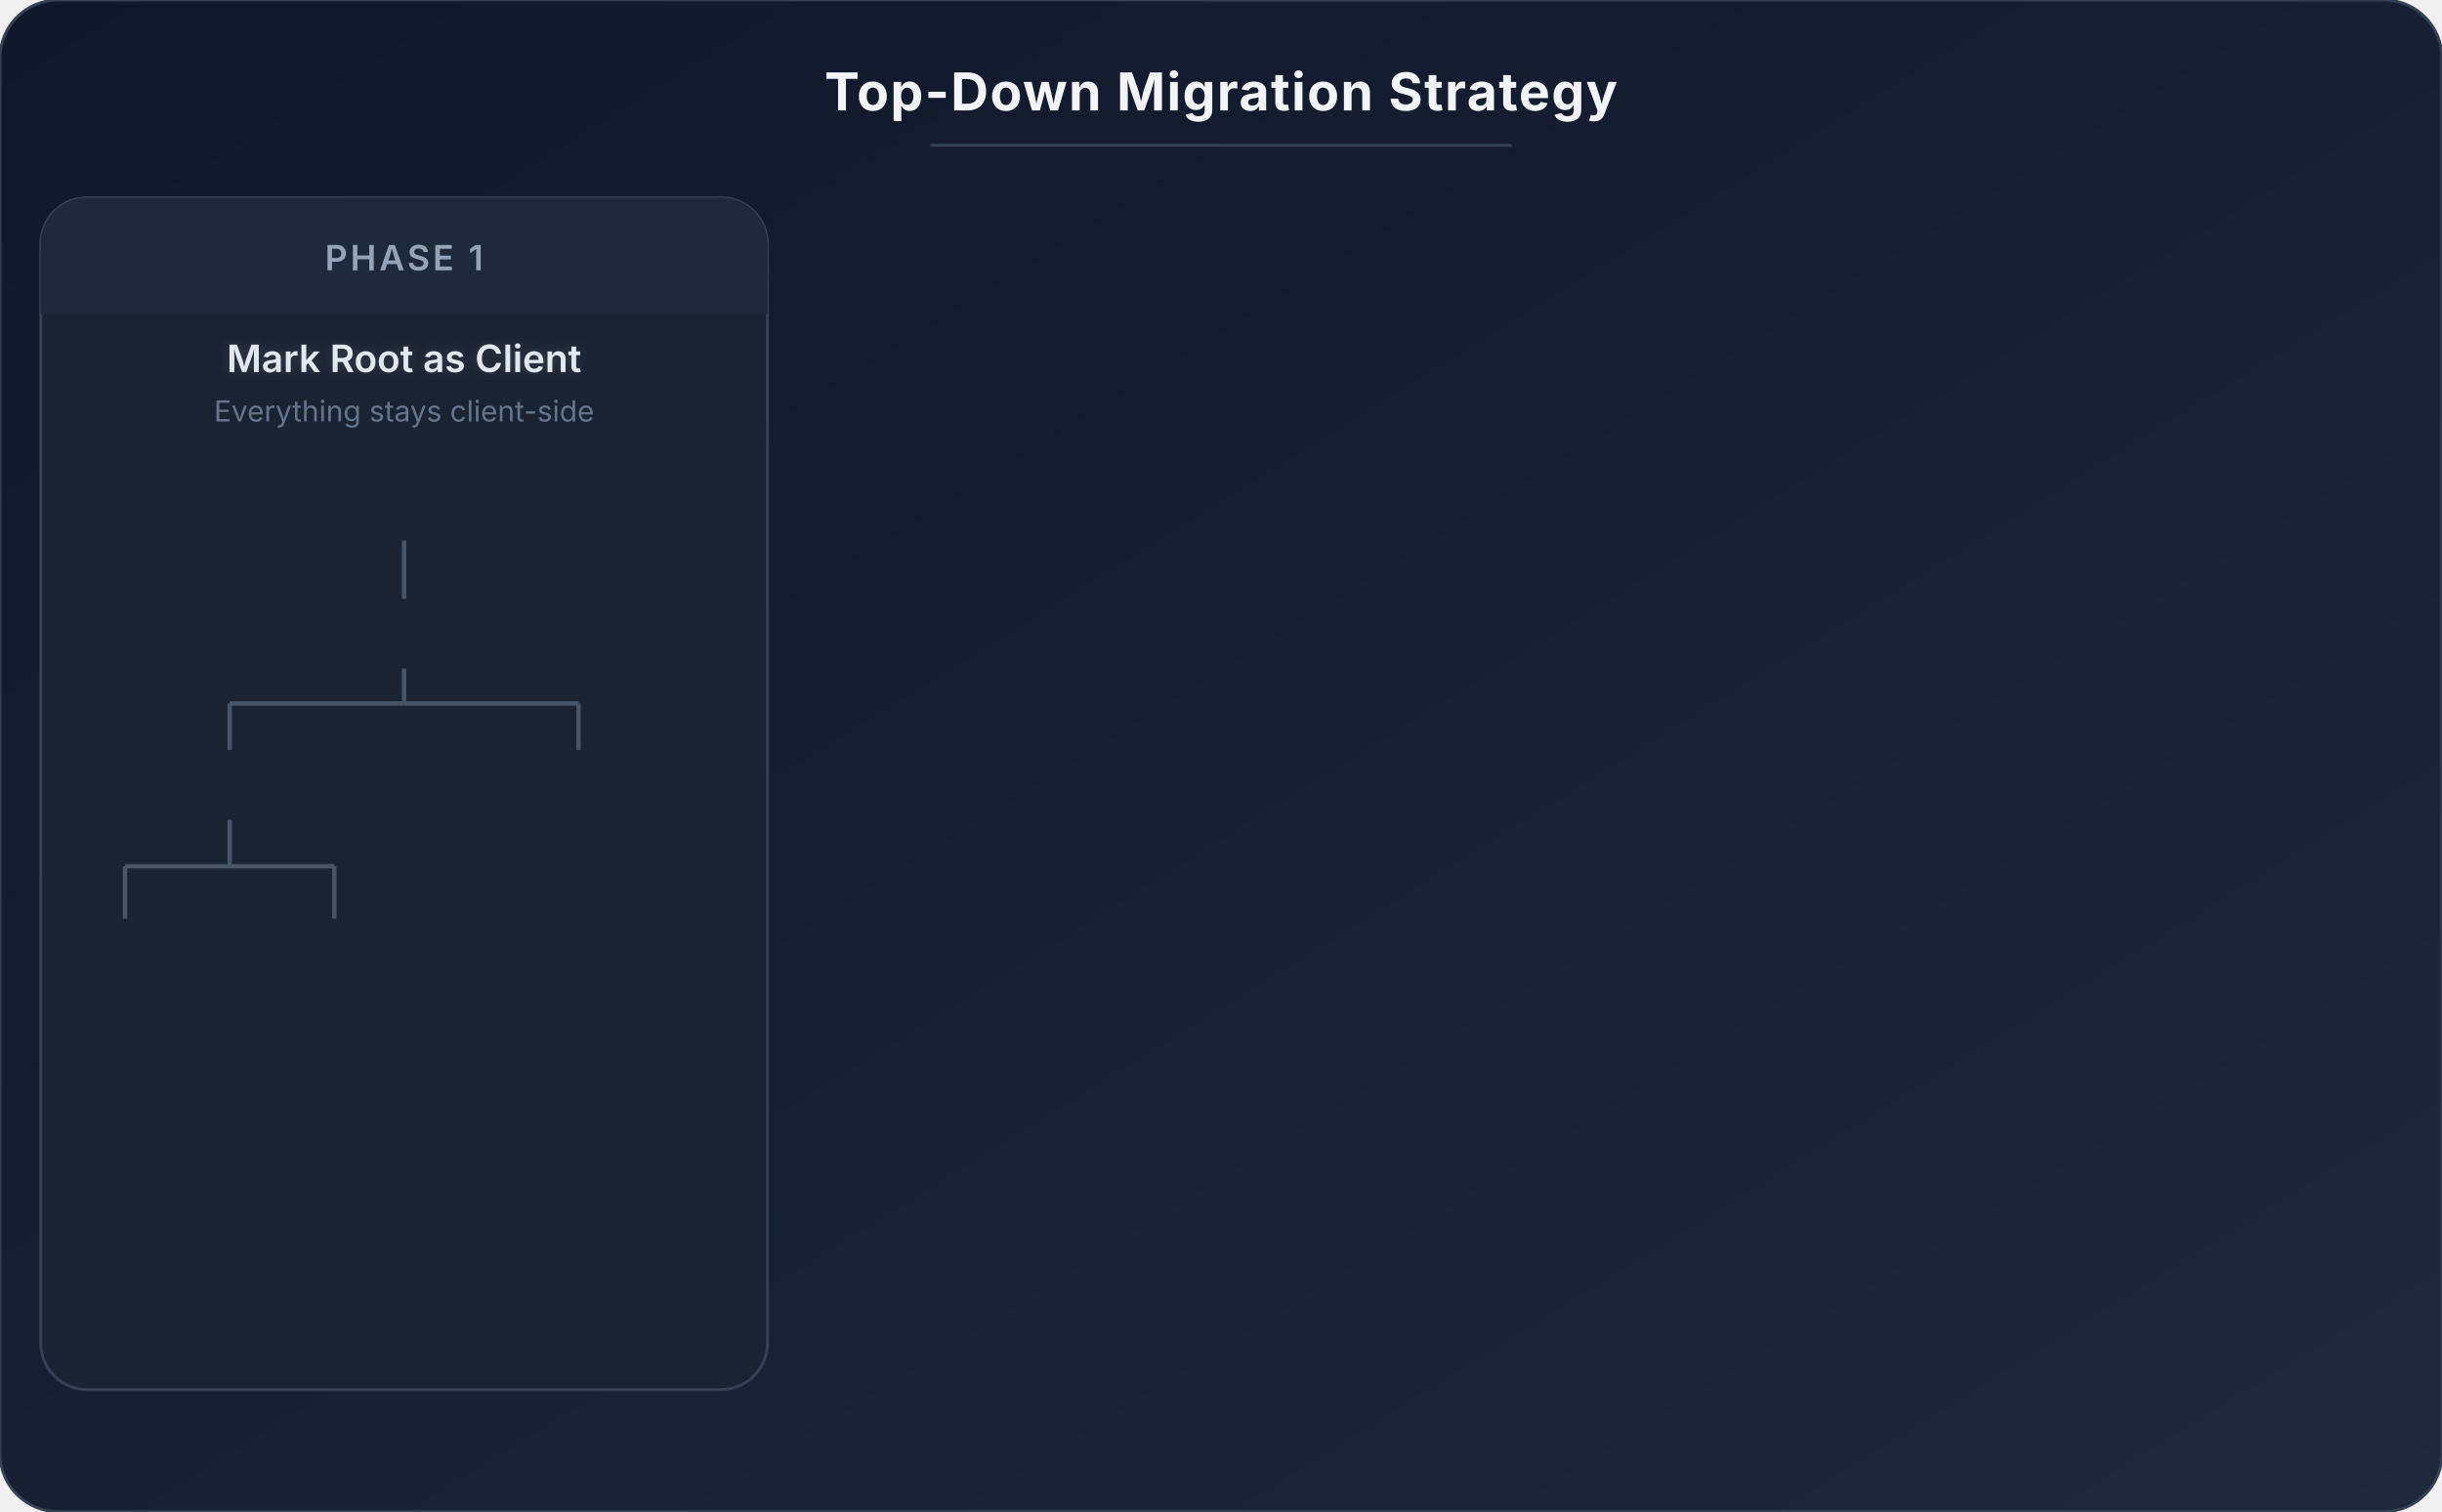
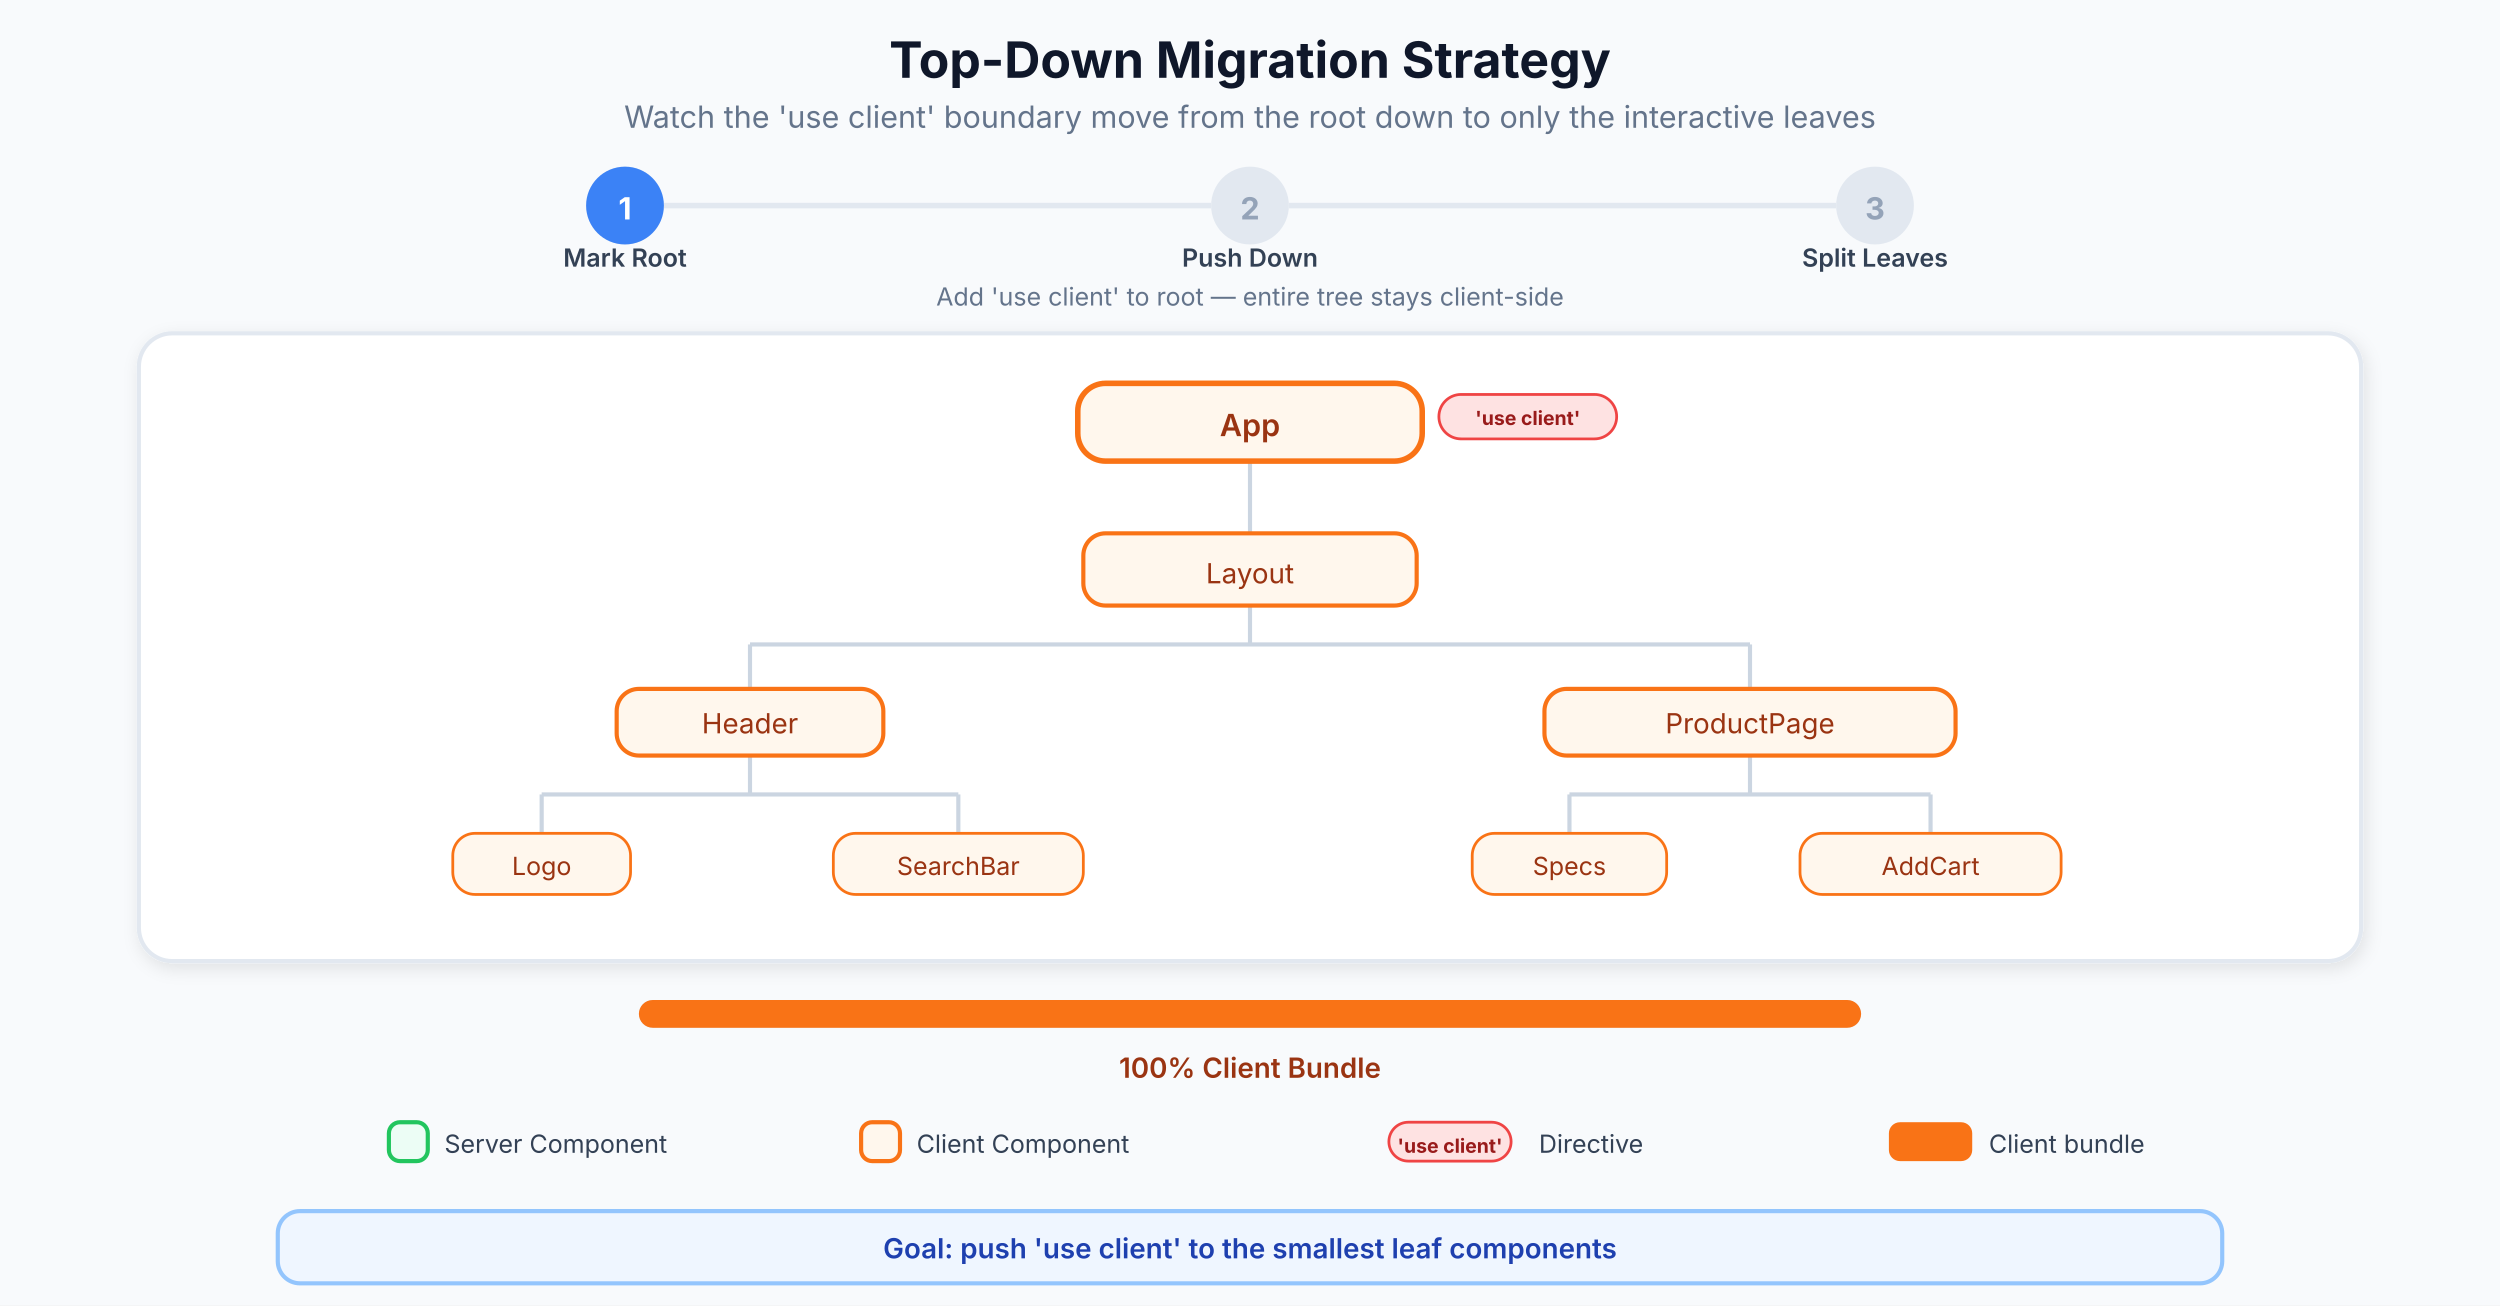
- <svg xmlns="http://www.w3.org/2000/svg" viewBox="0 0 840 520" font-family="system-ui, -apple-system, 'Segoe UI', sans-serif">
+ <svg xmlns="http://www.w3.org/2000/svg" viewBox="0 0 900 470" font-family="system-ui, -apple-system, 'Segoe UI', sans-serif">
  <defs>
-     <linearGradient id="bgGrad" x1="0%" y1="0%" x2="100%" y2="100%">
-       <stop offset="0%" stop-color="#0f172a" />
-       <stop offset="100%" stop-color="#1e293b" />
-     </linearGradient>
-     <linearGradient id="clientGrad" x1="0%" y1="0%" x2="100%" y2="100%">
-       <stop offset="0%" stop-color="#f97316" />
-       <stop offset="100%" stop-color="#ea580c" />
-     </linearGradient>
-     <linearGradient id="serverGrad" x1="0%" y1="0%" x2="100%" y2="100%">
-       <stop offset="0%" stop-color="#06b6d4" />
-       <stop offset="100%" stop-color="#0891b2" />
-     </linearGradient>
-     <filter id="clientGlow" x="-20%" y="-20%" width="140%" height="140%">
-       <feGaussianBlur stdDeviation="3" result="blur" />
-       <feFlood flood-color="#f97316" flood-opacity="0.3" result="color" />
-       <feComposite in="color" in2="blur" operator="in" result="glow" />
-       <feMerge>
-         <feMergeNode in="glow" />
-         <feMergeNode in="SourceGraphic" />
-       </feMerge>
+     <filter id="shadow">
+       <feDropShadow dx="1" dy="2" stdDeviation="3" flood-opacity="0.1" />
    </filter>
-     <filter id="serverGlow" x="-20%" y="-20%" width="140%" height="140%">
-       <feGaussianBlur stdDeviation="3" result="blur" />
-       <feFlood flood-color="#06b6d4" flood-opacity="0.3" result="color" />
-       <feComposite in="color" in2="blur" operator="in" result="glow" />
-       <feMerge>
-         <feMergeNode in="glow" />
-         <feMergeNode in="SourceGraphic" />
-       </feMerge>
-     </filter>
-     <filter id="labelGlow" x="-10%" y="-10%" width="120%" height="120%">
-       <feGaussianBlur stdDeviation="2" result="blur" />
-       <feFlood flood-color="#e2e8f0" flood-opacity="0.15" result="color" />
-       <feComposite in="color" in2="blur" operator="in" result="glow" />
-       <feMerge>
-         <feMergeNode in="glow" />
-         <feMergeNode in="SourceGraphic" />
-       </feMerge>
-     </filter>
+     <style>
+       .bg { fill: #F8FAFC; }
+       .title { fill: #0F172A; }
+       .subtitle { fill: #64748B; }
+       .card { fill: white; stroke: #E2E8F0; }
+       .label-text { fill: #334155; }
+       .label-sub { fill: #64748B; }
+       .tree-line { stroke: #CBD5E1; }
+       .client-node { fill: #FFF7ED; stroke: #F97316; }
+       .client-text { fill: #9A3412; }
+       .server-node { fill: #ECFDF5; stroke: #22C55E; }
+       .server-text { fill: #166534; }
+       .badge-uc { fill: #FEE2E2; stroke: #EF4444; }
+       .badge-text { fill: #991B1B; }
+       .bar-bg { fill: #E2E8F0; }
+       .bar-client { fill: #F97316; }
+       .bar-label { fill: #9A3412; }
+       .step-bg { fill: #E2E8F0; }
+       .step-text { fill: #94A3B8; }
+       .step-num { fill: white; }
+       .step-1 { fill: #3B82F6; }
+       .step-2 { fill: #F59E0B; }
+       .step-3 { fill: #22C55E; }
+       .step-line { stroke: #E2E8F0; }
+       .phase-desc { fill: #64748B; }
+       .note-box { fill: #EFF6FF; stroke: #93C5FD; }
+       .note-text { fill: #1E40AF; }
+ 
+       @media (prefers-color-scheme: dark) {
+         .bg { fill: #0F172A; }
+         .title { fill: #F1F5F9; }
+         .subtitle { fill: #94A3B8; }
+         .card { fill: #1E293B; stroke: #334155; }
+         .label-text { fill: #CBD5E1; }
+         .label-sub { fill: #94A3B8; }
+         .tree-line { stroke: #475569; }
+         .client-node { fill: #431407; stroke: #F97316; }
+         .client-text { fill: #FDBA74; }
+         .server-node { fill: #052E16; stroke: #10B981; }
+         .server-text { fill: #6EE7B7; }
+         .badge-uc { fill: #450A0A; stroke: #F87171; }
+         .badge-text { fill: #FCA5A5; }
+         .bar-bg { fill: #334155; }
+         .bar-label { fill: #FDBA74; }
+         .step-bg { fill: #334155; }
+         .step-text { fill: #64748B; }
+         .step-line { stroke: #334155; }
+         .phase-desc { fill: #94A3B8; }
+         .note-box { fill: #172554; stroke: #3B82F6; }
+         .note-text { fill: #93C5FD; }
+       }
+ 
+       .p1 { opacity: 1; animation: fadeP1 18s ease infinite; }
+       .p2 { opacity: 0; animation: fadeP2 18s ease infinite; }
+       .p3 { opacity: 0; animation: fadeP3 18s ease infinite; }
+ 
+       @keyframes fadeP1 {
+         0%, 27% { opacity: 1; } 33%, 93% { opacity: 0; } 100% { opacity: 1; }
+       }
+       @keyframes fadeP2 {
+         0%, 27% { opacity: 0; } 33%, 60% { opacity: 1; } 66%, 100% { opacity: 0; }
+       }
+       @keyframes fadeP3 {
+         0%, 60% { opacity: 0; } 66%, 88% { opacity: 1; } 93%, 100% { opacity: 0; }
+       }
+ 
+       @media (prefers-reduced-motion: reduce) {
+         .p1, .p2 { animation: none !important; opacity: 0 !important; }
+         .p3 { animation: none !important; opacity: 1 !important; }
+       }
+     </style>
  </defs>
-   <rect width="840" height="520" rx="20" fill="url(#bgGrad)" />
-   <rect width="840" height="520" rx="20" fill="none" stroke="#334155" stroke-width="1" />
-   <text x="420" y="38" text-anchor="middle" fill="#f1f5f9" font-size="18" font-weight="700" letter-spacing="0.5">Top-Down Migration Strategy</text>
-   <line x1="320" y1="50" x2="520" y2="50" stroke="#334155" stroke-width="1" />
-   <g>
-     <rect x="14" y="68" width="250" height="410" rx="16" fill="#1a2332" stroke="#334155" stroke-width="1" />
-     <rect x="14" y="68" width="250" height="40" rx="16" fill="#1e293b" />
-     <rect x="14" y="92" width="250" height="16" fill="#1e293b" />
-     <text x="139" y="93" text-anchor="middle" fill="#94a3b8" font-size="12" font-weight="600" letter-spacing="1">PHASE 1</text>
-     <text x="139" y="128" text-anchor="middle" fill="#e2e8f0" font-size="13" font-weight="600" filter="url(#labelGlow)">Mark Root as Client</text>
-     <text x="139" y="145" text-anchor="middle" fill="#64748b" font-size="10">Everything stays client-side</text>
-     <g stroke="#475569" stroke-width="1.5" fill="none">
-       <line x1="139" y1="186" x2="139" y2="206" />
-       <line x1="139" y1="230" x2="139" y2="242" />
-       <line x1="139" y1="242" x2="79" y2="242" />
-       <line x1="139" y1="242" x2="199" y2="242" />
-       <line x1="79" y1="242" x2="79" y2="258" />
-       <line x1="199" y1="242" x2="199" y2="258" />
-       <line x1="79" y1="282" x2="79" y2="298" />
-       <line x1="79" y1="298" x2="43" y2="298" />
-       <line x1="79" y1="298" x2="115" y2="298" />
-       <line x1="43" y1="298" x2="43" y2="316" />
-       <line x1="115" y1="298" x2="115" y2="316" />
-     </g>
-     <g filter="url(#clientGlow)">
-       <rect x="89" y="162" width="100" height="24" rx="12" fill="url(#clientGrad)" opacity="0">
-         <animate attributeName="opacity" values="0;1" dur="0.5s" begin="0.3s" fill="freeze" />
-       </rect>
-       <text x="139" y="178" text-anchor="middle" fill="#fff" font-size="11" font-weight="600" opacity="0">App<animate attributeName="opacity" values="0;1" dur="0.5s" begin="0.3s" fill="freeze" />
-       </text>
-     </g>
-     <rect x="114" y="188" width="50" height="13" rx="7" fill="#7c2d12" opacity="0">
-       <animate attributeName="opacity" values="0;0.9" dur="0.4s" begin="0.6s" fill="freeze" />
-     </rect>
-     <text x="139" y="197" text-anchor="middle" fill="#fdba74" font-size="7" font-weight="600" opacity="0">'use client'<animate attributeName="opacity" values="0;1" dur="0.4s" begin="0.6s" fill="freeze" />
-     </text>
-     <g filter="url(#clientGlow)">
-       <rect x="89" y="206" width="100" height="24" rx="12" fill="url(#clientGrad)" opacity="0">
-         <animate attributeName="opacity" values="0;1" dur="0.5s" begin="0.7s" fill="freeze" />
-       </rect>
-       <text x="139" y="222" text-anchor="middle" fill="#fff" font-size="11" font-weight="600" opacity="0">Layout<animate attributeName="opacity" values="0;1" dur="0.5s" begin="0.7s" fill="freeze" />
-       </text>
-     </g>
-     <g filter="url(#clientGlow)">
-       <rect x="39" y="258" width="80" height="24" rx="12" fill="url(#clientGrad)" opacity="0">
-         <animate attributeName="opacity" values="0;1" dur="0.5s" begin="1.0s" fill="freeze" />
-       </rect>
-       <text x="79" y="274" text-anchor="middle" fill="#fff" font-size="11" font-weight="600" opacity="0">Header<animate attributeName="opacity" values="0;1" dur="0.5s" begin="1.0s" fill="freeze" />
-       </text>
-     </g>
-     <g filter="url(#clientGlow)">
-       <rect x="147" y="258" width="104" height="24" rx="12" fill="url(#clientGrad)" opacity="0">
-         <animate attributeName="opacity" values="0;1" dur="0.5s" begin="1.0s" fill="freeze" />
-       </rect>
-       <text x="199" y="274" text-anchor="middle" fill="#fff" font-size="10" font-weight="600" opacity="0">ProductPage<animate attributeName="opacity" values="0;1" dur="0.5s" begin="1.0s" fill="freeze" />
-       </text>
-     </g>
-     <g filter="url(#clientGlow)">
-       <rect x="16" y="316" width="54" height="24" rx="12" fill="url(#clientGrad)" opacity="0">
-         <animate attributeName="opacity" values="0;1" dur="0.5s" begin="1.3s" fill="freeze" />
-       </rect>
-       <text x="43" y="332" text-anchor="middle" fill="#fff" font-size="10" font-weight="600" opacity="0">Logo<animate attributeName="opacity" values="0;1" dur="0.5s" begin="1.3s" fill="freeze" />
-       </text>
-     </g>
-     <g filter="url(#clientGlow)">
-       <rect x="80" y="316" width="70" height="24" rx="12" fill="url(#clientGrad)" opacity="0">
-         <animate attributeName="opacity" values="0;1" dur="0.5s" begin="1.3s" fill="freeze" />
-       </rect>
-       <text x="115" y="332" text-anchor="middle" fill="#fff" font-size="10" font-weight="600" opacity="0">SearchBar<animate attributeName="opacity" values="0;1" dur="0.5s" begin="1.3s" fill="freeze" />
-       </text>
-     </g>
-     <g opacity="0">
-       <animate attributeName="opacity" values="0;1" dur="0.5s" begin="1.5s" fill="freeze" />
-       <rect x="39" y="420" width="200" height="8" rx="4" fill="#1e293b" stroke="#334155" stroke-width="0.5" />
-       <rect x="39" y="420" width="200" height="8" rx="4" fill="#f97316" opacity="0.7">
-         <animate attributeName="width" values="0;200" dur="0.8s" begin="1.7s" fill="freeze" />
-       </rect>
-       <text x="139" y="448" text-anchor="middle" fill="#f97316" font-size="10" font-weight="600">100% Client Bundle</text>
-     </g>
+   <rect width="900" height="470" class="bg" />
+   <text x="450" y="28" text-anchor="middle" font-size="18" font-weight="700" class="title">Top-Down Migration Strategy</text>
+   <text x="450" y="46" text-anchor="middle" font-size="11" class="subtitle">Watch the 'use client' boundary move from the root down to only the interactive leaves</text>
+   <line x1="239" y1="74" x2="436" y2="74" class="step-line" stroke-width="2" />
+   <line x1="464" y1="74" x2="661" y2="74" class="step-line" stroke-width="2" />
+   <circle cx="225" cy="74" r="14" class="step-bg" />
+   <text x="225" y="79" text-anchor="middle" font-size="11" font-weight="700" class="step-text">1</text>
+   <circle cx="450" cy="74" r="14" class="step-bg" />
+   <text x="450" y="79" text-anchor="middle" font-size="11" font-weight="700" class="step-text">2</text>
+   <circle cx="675" cy="74" r="14" class="step-bg" />
+   <text x="675" y="79" text-anchor="middle" font-size="11" font-weight="700" class="step-text">3</text>
+   <text x="225" y="96" text-anchor="middle" font-size="9" font-weight="600" class="label-text">Mark Root</text>
+   <text x="450" y="96" text-anchor="middle" font-size="9" font-weight="600" class="label-text">Push Down</text>
+   <text x="675" y="96" text-anchor="middle" font-size="9" font-weight="600" class="label-text">Split Leaves</text>
+   <rect x="50" y="120" width="800" height="226" rx="12" class="card" stroke-width="1.5" filter="url(#shadow)" />
+   <g class="tree-line" stroke-width="1.5" fill="none">
+     <line x1="450" y1="166" x2="450" y2="192" />
+     <line x1="450" y1="218" x2="450" y2="232" />
+     <line x1="270" y1="232" x2="630" y2="232" />
+     <line x1="270" y1="232" x2="270" y2="248" />
+     <line x1="630" y1="232" x2="630" y2="248" />
+     <line x1="270" y1="272" x2="270" y2="286" />
+     <line x1="195" y1="286" x2="345" y2="286" />
+     <line x1="195" y1="286" x2="195" y2="300" />
+     <line x1="345" y1="286" x2="345" y2="300" />
+     <line x1="630" y1="272" x2="630" y2="286" />
+     <line x1="565" y1="286" x2="695" y2="286" />
+     <line x1="565" y1="286" x2="565" y2="300" />
+     <line x1="695" y1="286" x2="695" y2="300" />
  </g>
-   <g opacity="0">
-     <animate attributeName="opacity" values="0;1" dur="0.5s" begin="2.5s" fill="freeze" />
-     <path d="M274,265 L284,278 L274,291" stroke="#64748b" stroke-width="2" fill="none" stroke-linecap="round" />
+   <rect x="230" y="360" width="440" height="10" rx="5" class="bar-bg" />
+   <g class="p1">
+     <circle cx="225" cy="74" r="14" class="step-1" />
+     <text x="225" y="79" text-anchor="middle" font-size="11" font-weight="700" class="step-num">1</text>
+     <text x="450" y="110" text-anchor="middle" font-size="9" class="phase-desc">Add 'use client' to root — entire tree stays client-side</text>
+     <rect x="388" y="138" width="124" height="28" rx="10" class="client-node" stroke-width="2" />
+     <text x="450" y="157" text-anchor="middle" font-size="11" font-weight="600" class="client-text">App</text>
+     <rect x="518" y="142" width="64" height="16" rx="8" class="badge-uc" stroke-width="1" />
+     <text x="550" y="153" text-anchor="middle" font-size="7" font-weight="700" class="badge-text">'use client'</text>
+     <rect x="390" y="192" width="120" height="26" rx="8" class="client-node" stroke-width="1.5" />
+     <text x="450" y="210" text-anchor="middle" font-size="10" class="client-text">Layout</text>
+     <rect x="222" y="248" width="96" height="24" rx="8" class="client-node" stroke-width="1.5" />
+     <text x="270" y="264" text-anchor="middle" font-size="10" class="client-text">Header</text>
+     <rect x="556" y="248" width="148" height="24" rx="8" class="client-node" stroke-width="1.5" />
+     <text x="630" y="264" text-anchor="middle" font-size="10" class="client-text">ProductPage</text>
+     <rect x="163" y="300" width="64" height="22" rx="8" class="client-node" stroke-width="1" />
+     <text x="195" y="315" text-anchor="middle" font-size="9" class="client-text">Logo</text>
+     <rect x="300" y="300" width="90" height="22" rx="8" class="client-node" stroke-width="1" />
+     <text x="345" y="315" text-anchor="middle" font-size="9" class="client-text">SearchBar</text>
+     <rect x="530" y="300" width="70" height="22" rx="8" class="client-node" stroke-width="1" />
+     <text x="565" y="315" text-anchor="middle" font-size="9" class="client-text">Specs</text>
+     <rect x="648" y="300" width="94" height="22" rx="8" class="client-node" stroke-width="1" />
+     <text x="695" y="315" text-anchor="middle" font-size="9" class="client-text">AddCart</text>
+     <rect x="230" y="360" width="440" height="10" rx="5" class="bar-client" />
+     <text x="450" y="388" text-anchor="middle" font-size="10" font-weight="600" class="bar-label">100% Client Bundle</text>
  </g>
-   <circle cx="279" cy="278" r="3" fill="#64748b" opacity="0">
-     <animate attributeName="opacity" values="0;0.8;0" dur="1.5s" begin="2.5s" repeatCount="2" />
-     <animate attributeName="r" values="3;6;3" dur="1.5s" begin="2.5s" repeatCount="2" />
-   </circle>
-   <g>
-     <rect x="295" y="68" width="250" height="410" rx="16" fill="#1a2332" stroke="#334155" stroke-width="1" opacity="0">
-       <animate attributeName="opacity" values="0;1" dur="0.6s" begin="2.8s" fill="freeze" />
-     </rect>
-     <rect x="295" y="68" width="250" height="40" rx="16" fill="#1e293b" opacity="0">
-       <animate attributeName="opacity" values="0;1" dur="0.6s" begin="2.8s" fill="freeze" />
-     </rect>
-     <rect x="295" y="92" width="250" height="16" fill="#1e293b" opacity="0">
-       <animate attributeName="opacity" values="0;1" dur="0.6s" begin="2.8s" fill="freeze" />
-     </rect>
-     <text x="420" y="93" text-anchor="middle" fill="#94a3b8" font-size="12" font-weight="600" letter-spacing="1" opacity="0">PHASE 2<animate attributeName="opacity" values="0;1" dur="0.6s" begin="2.8s" fill="freeze" />
-     </text>
-     <text x="420" y="128" text-anchor="middle" fill="#e2e8f0" font-size="13" font-weight="600" filter="url(#labelGlow)" opacity="0">Push Boundary Down<animate attributeName="opacity" values="0;1" dur="0.5s" begin="3.0s" fill="freeze" />
-     </text>
-     <text x="420" y="145" text-anchor="middle" fill="#64748b" font-size="10" opacity="0">Move 'use client' to child components<animate attributeName="opacity" values="0;1" dur="0.5s" begin="3.0s" fill="freeze" />
-     </text>
-     <g stroke="#475569" stroke-width="1.5" fill="none" opacity="0">
-       <animate attributeName="opacity" values="0;1" dur="0.5s" begin="3.2s" fill="freeze" />
-       <line x1="420" y1="186" x2="420" y2="206" />
-       <line x1="420" y1="230" x2="420" y2="242" />
-       <line x1="420" y1="242" x2="360" y2="242" />
-       <line x1="420" y1="242" x2="480" y2="242" />
-       <line x1="360" y1="242" x2="360" y2="258" />
-       <line x1="480" y1="242" x2="480" y2="258" />
-       <line x1="360" y1="282" x2="360" y2="298" />
-       <line x1="360" y1="298" x2="324" y2="298" />
-       <line x1="360" y1="298" x2="396" y2="298" />
-       <line x1="324" y1="298" x2="324" y2="316" />
-       <line x1="396" y1="298" x2="396" y2="316" />
-     </g>
-     <g filter="url(#serverGlow)" opacity="0">
-       <animate attributeName="opacity" values="0;1" dur="0.5s" begin="3.4s" fill="freeze" />
-       <rect x="370" y="162" width="100" height="24" rx="12" fill="url(#serverGrad)" />
-       <text x="420" y="178" text-anchor="middle" fill="#fff" font-size="11" font-weight="600">App</text>
-     </g>
-     <g filter="url(#serverGlow)" opacity="0">
-       <animate attributeName="opacity" values="0;1" dur="0.5s" begin="3.6s" fill="freeze" />
-       <rect x="370" y="206" width="100" height="24" rx="12" fill="url(#serverGrad)" />
-       <text x="420" y="222" text-anchor="middle" fill="#fff" font-size="11" font-weight="600">Layout</text>
-     </g>
-     <g filter="url(#serverGlow)" opacity="0">
-       <animate attributeName="opacity" values="0;1" dur="0.5s" begin="3.8s" fill="freeze" />
-       <rect x="320" y="258" width="80" height="24" rx="12" fill="url(#serverGrad)" />
-       <text x="360" y="274" text-anchor="middle" fill="#fff" font-size="11" font-weight="600">Header</text>
-     </g>
-     <rect x="424" y="254" width="112" height="32" rx="16" fill="#f97316" opacity="0">
-       <animate attributeName="opacity" values="0;0.12;0.06" dur="1.5s" begin="3.8s" fill="freeze" />
-     </rect>
-     <g filter="url(#clientGlow)" opacity="0">
-       <animate attributeName="opacity" values="0;1" dur="0.5s" begin="3.8s" fill="freeze" />
-       <rect x="428" y="258" width="104" height="24" rx="12" fill="url(#clientGrad)" />
-       <text x="480" y="274" text-anchor="middle" fill="#fff" font-size="10" font-weight="600">ProductPage</text>
-     </g>
-     <rect x="455" y="284" width="50" height="13" rx="7" fill="#7c2d12" opacity="0">
-       <animate attributeName="opacity" values="0;0.9" dur="0.4s" begin="4.0s" fill="freeze" />
-     </rect>
-     <text x="480" y="293" text-anchor="middle" fill="#fdba74" font-size="7" font-weight="600" opacity="0">'use client'<animate attributeName="opacity" values="0;1" dur="0.4s" begin="4.0s" fill="freeze" />
-     </text>
-     <g filter="url(#serverGlow)" opacity="0">
-       <animate attributeName="opacity" values="0;1" dur="0.5s" begin="4.1s" fill="freeze" />
-       <rect x="297" y="316" width="54" height="24" rx="12" fill="url(#serverGrad)" />
-       <text x="324" y="332" text-anchor="middle" fill="#fff" font-size="10" font-weight="600">Logo</text>
-     </g>
-     <g filter="url(#clientGlow)" opacity="0">
-       <animate attributeName="opacity" values="0;1" dur="0.5s" begin="4.1s" fill="freeze" />
-       <rect x="361" y="316" width="70" height="24" rx="12" fill="url(#clientGrad)" />
-       <text x="396" y="332" text-anchor="middle" fill="#fff" font-size="10" font-weight="600">SearchBar</text>
-     </g>
-     <rect x="371" y="342" width="50" height="13" rx="7" fill="#7c2d12" opacity="0">
-       <animate attributeName="opacity" values="0;0.9" dur="0.4s" begin="4.3s" fill="freeze" />
-     </rect>
-     <text x="396" y="351" text-anchor="middle" fill="#fdba74" font-size="7" font-weight="600" opacity="0">'use client'<animate attributeName="opacity" values="0;1" dur="0.4s" begin="4.3s" fill="freeze" />
-     </text>
-     <g opacity="0">
-       <animate attributeName="opacity" values="0;1" dur="0.5s" begin="4.5s" fill="freeze" />
-       <rect x="320" y="420" width="200" height="8" rx="4" fill="#1e293b" stroke="#334155" stroke-width="0.5" />
-       <rect x="320" y="420" width="200" height="8" rx="4" fill="url(#serverGrad)" opacity="0.12" />
-       <rect x="320" y="420" width="80" height="8" rx="4" fill="#f97316" opacity="0.7">
-         <animate attributeName="width" values="0;80" dur="0.6s" begin="4.7s" fill="freeze" />
-       </rect>
-       <text x="420" y="448" text-anchor="middle" fill="#f97316" font-size="10" font-weight="600">~40% Client Bundle</text>
-     </g>
+   <g class="p2">
+     <circle cx="450" cy="74" r="14" class="step-2" />
+     <text x="450" y="79" text-anchor="middle" font-size="11" font-weight="700" class="step-num">2</text>
+     <text x="450" y="110" text-anchor="middle" font-size="9" class="phase-desc">Move 'use client' to children — parent components become server-rendered</text>
+     <rect x="388" y="138" width="124" height="28" rx="10" class="server-node" stroke-width="2" />
+     <text x="450" y="157" text-anchor="middle" font-size="11" font-weight="600" class="server-text">App</text>
+     <rect x="390" y="192" width="120" height="26" rx="8" class="server-node" stroke-width="1.5" />
+     <text x="450" y="210" text-anchor="middle" font-size="10" class="server-text">Layout</text>
+     <rect x="222" y="248" width="96" height="24" rx="8" class="server-node" stroke-width="1.5" />
+     <text x="270" y="264" text-anchor="middle" font-size="10" class="server-text">Header</text>
+     <rect x="163" y="300" width="64" height="22" rx="8" class="server-node" stroke-width="1" />
+     <text x="195" y="315" text-anchor="middle" font-size="9" class="server-text">Logo</text>
+     <rect x="556" y="248" width="148" height="24" rx="8" class="client-node" stroke-width="2" />
+     <text x="630" y="264" text-anchor="middle" font-size="10" class="client-text">ProductPage</text>
+     <rect x="710" y="252" width="64" height="14" rx="7" class="badge-uc" stroke-width="1" />
+     <text x="742" y="262" text-anchor="middle" font-size="7" font-weight="700" class="badge-text">'use client'</text>
+     <rect x="300" y="300" width="90" height="22" rx="8" class="client-node" stroke-width="2" />
+     <text x="345" y="315" text-anchor="middle" font-size="9" class="client-text">SearchBar</text>
+     <rect x="396" y="304" width="64" height="14" rx="7" class="badge-uc" stroke-width="1" />
+     <text x="428" y="314" text-anchor="middle" font-size="7" font-weight="700" class="badge-text">'use client'</text>
+     <rect x="530" y="300" width="70" height="22" rx="8" class="client-node" stroke-width="1" />
+     <text x="565" y="315" text-anchor="middle" font-size="9" class="client-text">Specs</text>
+     <rect x="648" y="300" width="94" height="22" rx="8" class="client-node" stroke-width="1" />
+     <text x="695" y="315" text-anchor="middle" font-size="9" class="client-text">AddCart</text>
+     <rect x="230" y="360" width="220" height="10" rx="5" class="bar-client" />
+     <text x="450" y="388" text-anchor="middle" font-size="10" font-weight="600" class="bar-label">~50% Client Bundle</text>
  </g>
-   <g opacity="0">
-     <animate attributeName="opacity" values="0;1" dur="0.5s" begin="5.2s" fill="freeze" />
-     <path d="M555,265 L565,278 L555,291" stroke="#64748b" stroke-width="2" fill="none" stroke-linecap="round" />
+   <g class="p3">
+     <circle cx="675" cy="74" r="14" class="step-3" />
+     <text x="675" y="79" text-anchor="middle" font-size="11" font-weight="700" class="step-num">3</text>
+     <text x="450" y="110" text-anchor="middle" font-size="9" class="phase-desc">Only interactive leaves stay client — maximum server rendering achieved</text>
+     <rect x="388" y="138" width="124" height="28" rx="10" class="server-node" stroke-width="2" />
+     <text x="450" y="157" text-anchor="middle" font-size="11" font-weight="600" class="server-text">App</text>
+     <rect x="390" y="192" width="120" height="26" rx="8" class="server-node" stroke-width="1.5" />
+     <text x="450" y="210" text-anchor="middle" font-size="10" class="server-text">Layout</text>
+     <rect x="222" y="248" width="96" height="24" rx="8" class="server-node" stroke-width="1.5" />
+     <text x="270" y="264" text-anchor="middle" font-size="10" class="server-text">Header</text>
+     <rect x="556" y="248" width="148" height="24" rx="8" class="server-node" stroke-width="2" />
+     <text x="630" y="264" text-anchor="middle" font-size="10" class="server-text">ProductPage</text>
+     <rect x="163" y="300" width="64" height="22" rx="8" class="server-node" stroke-width="1" />
+     <text x="195" y="315" text-anchor="middle" font-size="9" class="server-text">Logo</text>
+     <rect x="530" y="300" width="70" height="22" rx="8" class="server-node" stroke-width="1" />
+     <text x="565" y="315" text-anchor="middle" font-size="9" class="server-text">Specs</text>
+     <rect x="300" y="300" width="90" height="22" rx="8" class="client-node" stroke-width="2" />
+     <text x="345" y="315" text-anchor="middle" font-size="9" class="client-text">SearchBar</text>
+     <rect x="396" y="304" width="64" height="14" rx="7" class="badge-uc" stroke-width="1" />
+     <text x="428" y="314" text-anchor="middle" font-size="7" font-weight="700" class="badge-text">'use client'</text>
+     <rect x="648" y="300" width="94" height="22" rx="8" class="client-node" stroke-width="2" />
+     <text x="695" y="315" text-anchor="middle" font-size="9" class="client-text">AddCart</text>
+     <rect x="748" y="304" width="64" height="14" rx="7" class="badge-uc" stroke-width="1" />
+     <text x="780" y="314" text-anchor="middle" font-size="7" font-weight="700" class="badge-text">'use client'</text>
+     <rect x="230" y="360" width="110" height="10" rx="5" class="bar-client" />
+     <text x="450" y="388" text-anchor="middle" font-size="10" font-weight="600" class="bar-label">~25% Client Bundle</text>
  </g>
-   <circle cx="560" cy="278" r="3" fill="#64748b" opacity="0">
-     <animate attributeName="opacity" values="0;0.8;0" dur="1.5s" begin="5.2s" repeatCount="2" />
-     <animate attributeName="r" values="3;6;3" dur="1.5s" begin="5.2s" repeatCount="2" />
-   </circle>
-   <g>
-     <rect x="576" y="68" width="250" height="410" rx="16" fill="#1a2332" stroke="#334155" stroke-width="1" opacity="0">
-       <animate attributeName="opacity" values="0;1" dur="0.6s" begin="5.5s" fill="freeze" />
-     </rect>
-     <rect x="576" y="68" width="250" height="40" rx="16" fill="#1e293b" opacity="0">
-       <animate attributeName="opacity" values="0;1" dur="0.6s" begin="5.5s" fill="freeze" />
-     </rect>
-     <rect x="576" y="92" width="250" height="16" fill="#1e293b" opacity="0">
-       <animate attributeName="opacity" values="0;1" dur="0.6s" begin="5.5s" fill="freeze" />
-     </rect>
-     <text x="701" y="93" text-anchor="middle" fill="#94a3b8" font-size="12" font-weight="600" letter-spacing="1" opacity="0">PHASE 3<animate attributeName="opacity" values="0;1" dur="0.6s" begin="5.5s" fill="freeze" />
-     </text>
-     <text x="701" y="128" text-anchor="middle" fill="#e2e8f0" font-size="13" font-weight="600" filter="url(#labelGlow)" opacity="0">Split Mixed Components<animate attributeName="opacity" values="0;1" dur="0.5s" begin="5.7s" fill="freeze" />
-     </text>
-     <text x="701" y="145" text-anchor="middle" fill="#64748b" font-size="10" opacity="0">Separate data fetching from interactivity<animate attributeName="opacity" values="0;1" dur="0.5s" begin="5.7s" fill="freeze" />
-     </text>
-     <g stroke="#475569" stroke-width="1.5" fill="none" opacity="0">
-       <animate attributeName="opacity" values="0;1" dur="0.5s" begin="5.9s" fill="freeze" />
-       <line x1="701" y1="186" x2="701" y2="206" />
-       <line x1="701" y1="230" x2="701" y2="242" />
-       <line x1="701" y1="242" x2="635" y2="242" />
-       <line x1="701" y1="242" x2="763" y2="242" />
-       <line x1="635" y1="242" x2="635" y2="258" />
-       <line x1="763" y1="242" x2="763" y2="258" />
-       <line x1="635" y1="282" x2="635" y2="298" />
-       <line x1="635" y1="298" x2="605" y2="298" />
-       <line x1="635" y1="298" x2="665" y2="298" />
-       <line x1="605" y1="298" x2="605" y2="316" />
-       <line x1="665" y1="298" x2="665" y2="316" />
-       <line x1="763" y1="282" x2="763" y2="298" />
-       <line x1="763" y1="298" x2="732" y2="298" />
-       <line x1="763" y1="298" x2="793" y2="298" />
-       <line x1="732" y1="298" x2="732" y2="316" />
-       <line x1="793" y1="298" x2="793" y2="316" />
-     </g>
-     <g filter="url(#serverGlow)" opacity="0">
-       <animate attributeName="opacity" values="0;1" dur="0.5s" begin="6.1s" fill="freeze" />
-       <rect x="651" y="162" width="100" height="24" rx="12" fill="url(#serverGrad)" />
-       <text x="701" y="178" text-anchor="middle" fill="#fff" font-size="11" font-weight="600">App</text>
-     </g>
-     <g filter="url(#serverGlow)" opacity="0">
-       <animate attributeName="opacity" values="0;1" dur="0.5s" begin="6.2s" fill="freeze" />
-       <rect x="651" y="206" width="100" height="24" rx="12" fill="url(#serverGrad)" />
-       <text x="701" y="222" text-anchor="middle" fill="#fff" font-size="11" font-weight="600">Layout</text>
-     </g>
-     <g filter="url(#serverGlow)" opacity="0">
-       <animate attributeName="opacity" values="0;1" dur="0.5s" begin="6.3s" fill="freeze" />
-       <rect x="595" y="258" width="80" height="24" rx="12" fill="url(#serverGrad)" />
-       <text x="635" y="274" text-anchor="middle" fill="#fff" font-size="11" font-weight="600">Header</text>
-     </g>
-     <g filter="url(#serverGlow)" opacity="0">
-       <animate attributeName="opacity" values="0;1" dur="0.5s" begin="6.3s" fill="freeze" />
-       <rect x="711" y="258" width="104" height="24" rx="12" fill="url(#serverGrad)" stroke="#f97316" stroke-width="2">
-         <animate attributeName="stroke" values="#f97316;#06b6d4;#06b6d4" dur="1s" begin="6.3s" fill="freeze" />
-         <animate attributeName="stroke-width" values="2;2;0" dur="1s" begin="6.3s" fill="freeze" />
-       </rect>
-       <text x="763" y="274" text-anchor="middle" fill="#fff" font-size="10" font-weight="600">ProductPage</text>
-     </g>
-     <g filter="url(#serverGlow)" opacity="0">
-       <animate attributeName="opacity" values="0;1" dur="0.5s" begin="6.5s" fill="freeze" />
-       <rect x="581" y="316" width="48" height="24" rx="12" fill="url(#serverGrad)" />
-       <text x="605" y="332" text-anchor="middle" fill="#fff" font-size="9" font-weight="600">Logo</text>
-     </g>
-     <g filter="url(#clientGlow)" opacity="0">
-       <animate attributeName="opacity" values="0;1" dur="0.5s" begin="6.5s" fill="freeze" />
-       <rect x="633" y="316" width="64" height="24" rx="12" fill="url(#clientGrad)" />
-       <text x="665" y="332" text-anchor="middle" fill="#fff" font-size="9" font-weight="600">SearchBar</text>
-     </g>
-     <rect x="640" y="342" width="50" height="13" rx="7" fill="#7c2d12" opacity="0">
-       <animate attributeName="opacity" values="0;0.9" dur="0.4s" begin="6.7s" fill="freeze" />
-     </rect>
-     <text x="665" y="351" text-anchor="middle" fill="#fdba74" font-size="7" font-weight="600" opacity="0">'use client'<animate attributeName="opacity" values="0;1" dur="0.4s" begin="6.7s" fill="freeze" />
-     </text>
-     <g filter="url(#serverGlow)" opacity="0">
-       <animate attributeName="opacity" values="0;1" dur="0.5s" begin="6.7s" fill="freeze" />
-       <rect x="703" y="316" width="58" height="24" rx="12" fill="url(#serverGrad)" />
-       <text x="732" y="332" text-anchor="middle" fill="#fff" font-size="9" font-weight="600">Reviews</text>
-     </g>
-     <g filter="url(#clientGlow)" opacity="0">
-       <animate attributeName="opacity" values="0;1" dur="0.5s" begin="6.7s" fill="freeze" />
-       <rect x="765" y="316" width="56" height="24" rx="12" fill="url(#clientGrad)" />
-       <text x="793" y="332" text-anchor="middle" fill="#fff" font-size="9" font-weight="600">AddCart</text>
-     </g>
-     <rect x="768" y="342" width="50" height="13" rx="7" fill="#7c2d12" opacity="0">
-       <animate attributeName="opacity" values="0;0.9" dur="0.4s" begin="6.9s" fill="freeze" />
-     </rect>
-     <text x="793" y="351" text-anchor="middle" fill="#fdba74" font-size="7" font-weight="600" opacity="0">'use client'<animate attributeName="opacity" values="0;1" dur="0.4s" begin="6.9s" fill="freeze" />
-     </text>
-     <rect x="761" y="312" width="64" height="32" rx="8" fill="none" stroke="#f97316" stroke-width="1" stroke-dasharray="3,3" opacity="0">
-       <animate attributeName="opacity" values="0;0.5" dur="0.5s" begin="7.1s" fill="freeze" />
-     </rect>
-     <g opacity="0">
-       <animate attributeName="opacity" values="0;1" dur="0.5s" begin="7.2s" fill="freeze" />
-       <rect x="601" y="420" width="200" height="8" rx="4" fill="#1e293b" stroke="#334155" stroke-width="0.5" />
-       <rect x="601" y="420" width="200" height="8" rx="4" fill="url(#serverGrad)" opacity="0.12" />
-       <rect x="601" y="420" width="30" height="8" rx="4" fill="#f97316" opacity="0.7">
-         <animate attributeName="width" values="0;30" dur="0.6s" begin="7.4s" fill="freeze" />
-       </rect>
-       <text x="701" y="448" text-anchor="middle" fill="#06b6d4" font-size="10" font-weight="600">~15% Client Bundle</text>
-       <text x="701" y="462" text-anchor="middle" fill="#34d399" font-size="9" font-weight="600">Only interactive leaves ship JS</text>
-     </g>
-   </g>
-   <g opacity="0">
-     <animate attributeName="opacity" values="0;1" dur="0.6s" begin="7.8s" fill="freeze" />
-     <rect x="275" y="496" width="12" height="12" rx="6" fill="url(#serverGrad)" />
-     <text x="292" y="507" fill="#94a3b8" font-size="11">Server Component</text>
-     <rect x="430" y="496" width="12" height="12" rx="6" fill="url(#clientGrad)" />
-     <text x="447" y="507" fill="#94a3b8" font-size="11">Client Component</text>
-   </g>
+   <rect x="140" y="404" width="14" height="14" rx="4" class="server-node" stroke-width="1.5" />
+   <text x="160" y="415" font-size="9" class="label-text">Server Component</text>
+   <rect x="310" y="404" width="14" height="14" rx="4" class="client-node" stroke-width="1.5" />
+   <text x="330" y="415" font-size="9" class="label-text">Client Component</text>
+   <rect x="500" y="404" width="44" height="14" rx="7" class="badge-uc" stroke-width="1" />
+   <text x="522" y="415" text-anchor="middle" font-size="7" font-weight="700" class="badge-text">'use client'</text>
+   <text x="554" y="415" font-size="9" class="label-text">Directive</text>
+   <rect x="680" y="404" width="30" height="14" rx="4" class="bar-client" />
+   <text x="716" y="415" font-size="9" class="label-text">Client bundle</text>
+   <rect x="100" y="436" width="700" height="26" rx="8" class="note-box" stroke-width="1.5" />
+   <text x="450" y="453" text-anchor="middle" font-size="10" font-weight="600" class="note-text">Goal: push 'use client' to the smallest leaf components</text>
</svg>
